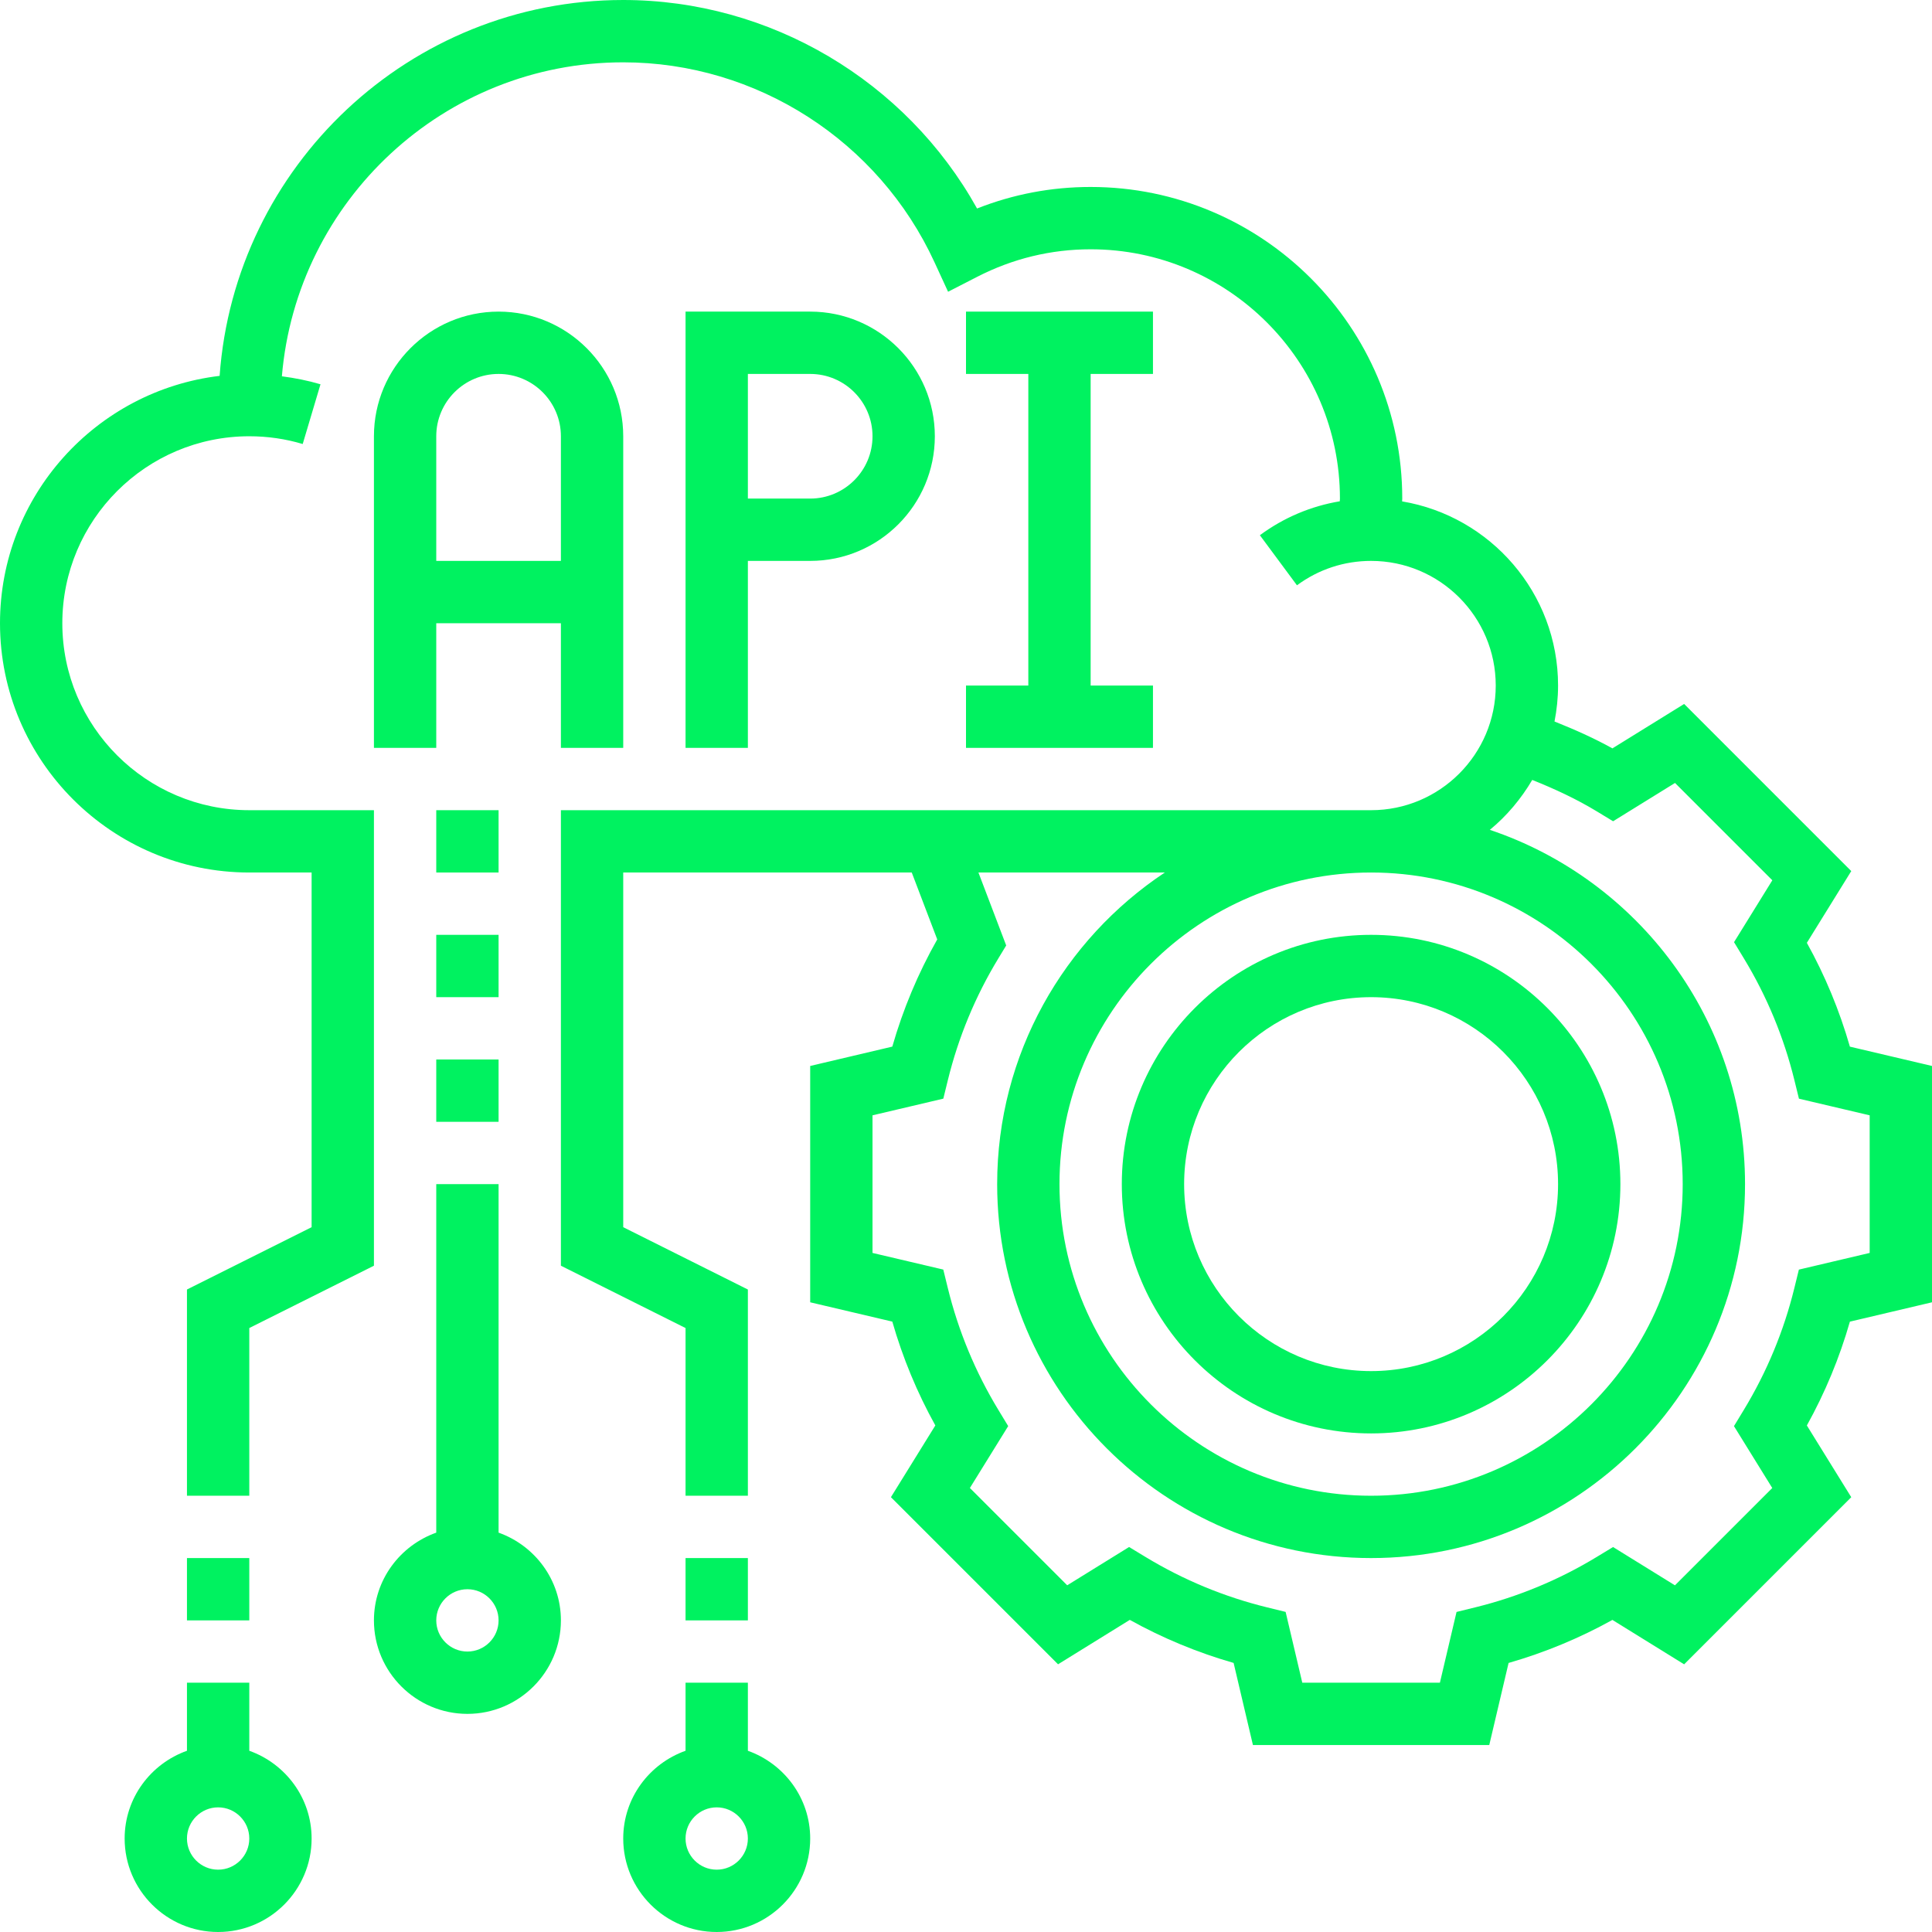
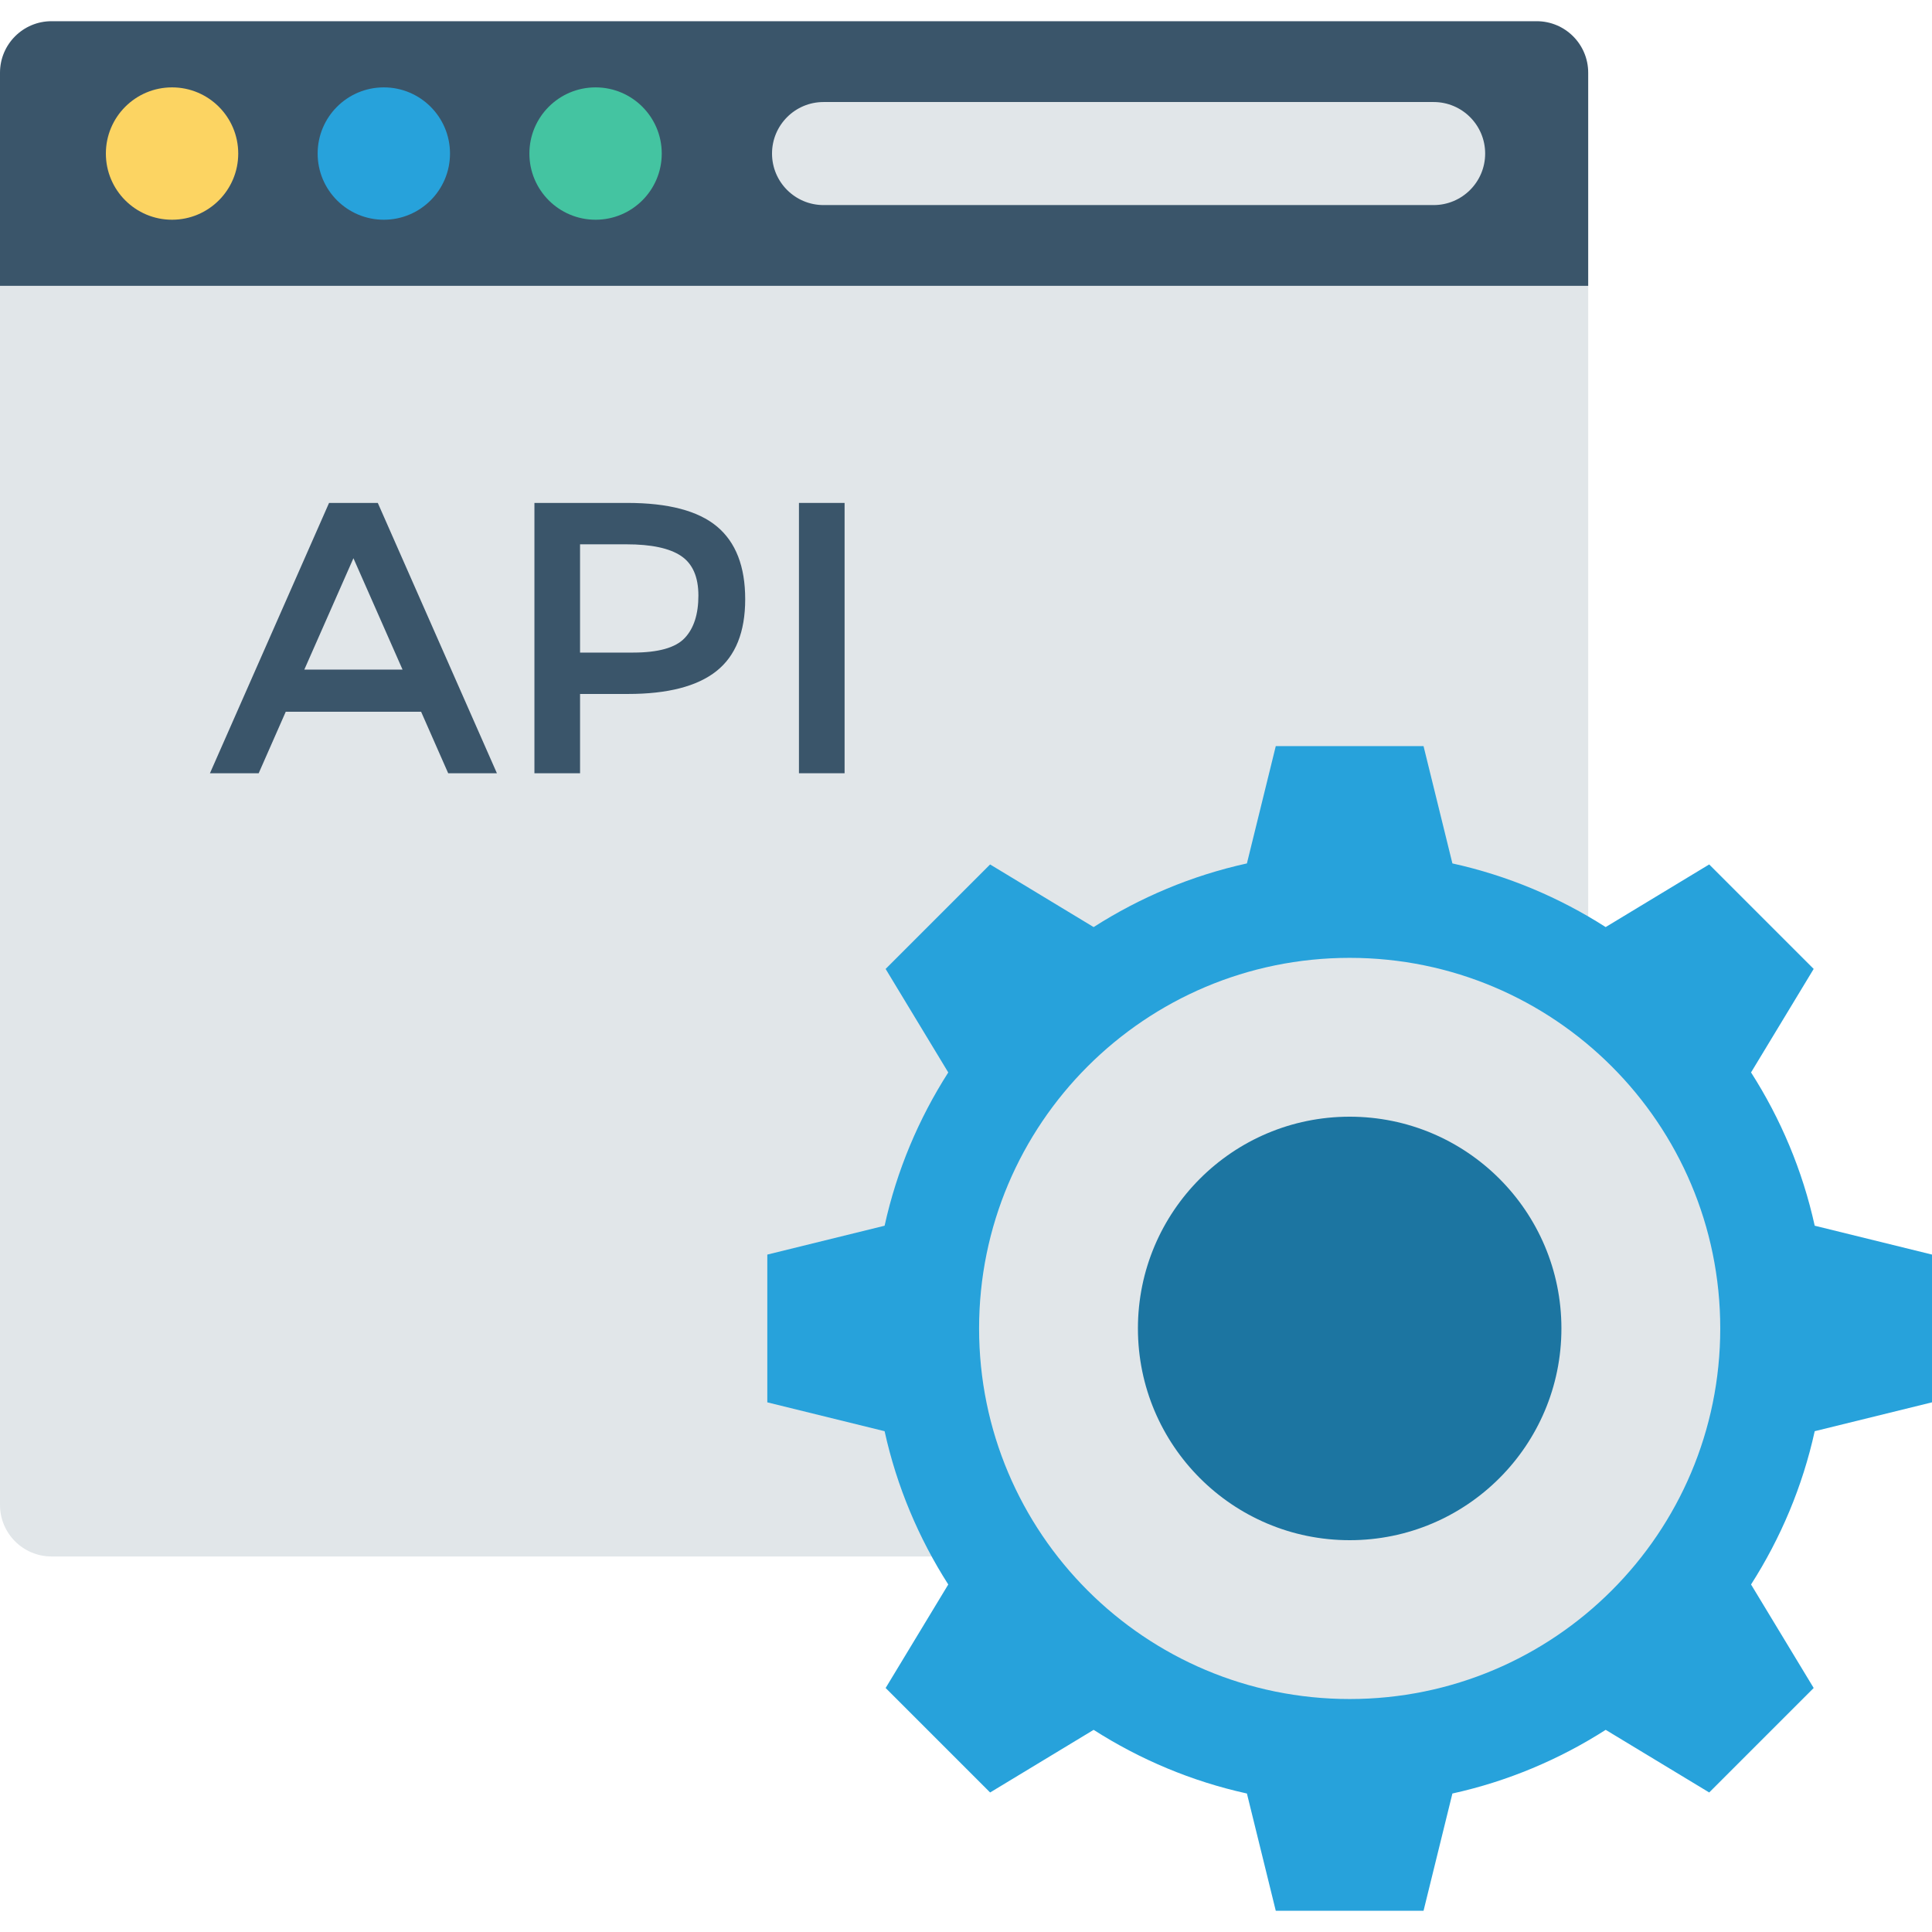
- <svg xmlns="http://www.w3.org/2000/svg" width="496" height="496" viewBox="0 0 496 496" fill="none">
-   <path d="M160 192V112C160 94.352 145.648 80 128 80C110.352 80 96 94.352 96 112V192H112V160H144V192H160ZM112 144V112C112 103.176 119.176 96 128 96C136.824 96 144 103.176 144 112V144H112Z" fill="#00F260" />
-   <path d="M208 144C225.648 144 240 129.648 240 112C240 94.352 225.648 80 208 80H176V192H192V144H208ZM192 96H208C216.824 96 224 103.176 224 112C224 120.824 216.824 128 208 128H192V96Z" fill="#00F260" />
-   <path d="M248 176V192H296V176H280V96H296V80H248V96H264V176H248Z" fill="#00F260" />
-   <path d="M496 334.336V273.664L474.92 268.704C472.256 259.424 468.56 250.496 463.872 242.048L475.272 223.632L432.368 180.728L413.952 192.128C409.168 189.472 404.168 187.256 399.088 185.232C399.672 182.24 400 179.16 400 176C400 152.248 382.648 132.528 359.96 128.72C359.96 128.472 360 128.24 360 128C360 83.888 324.112 48 280 48C269.92 48 260.144 49.856 250.84 53.528C232.608 20.768 197.768 0 160 0C105.184 0 60.248 42.656 56.384 96.496C24.672 100.28 0 127.296 0 160C0 195.288 28.712 224 64 224H80V315.056L48 331.056V384H64V340.944L96 324.944V208H64C37.528 208 16 186.472 16 160C16 133.528 37.528 112 64 112C68.68 112 73.296 112.664 77.712 113.992L82.28 98.656C79.04 97.696 75.728 97.048 72.368 96.608C76.152 51.536 113.976 16 160 16C194.2 16 225.56 36.144 239.904 67.312L243.4 74.904L250.832 71.088C259.984 66.384 269.8 64 280 64C315.288 64 344 92.712 344 128C344 128.232 343.968 128.464 343.96 128.696C336.568 129.936 329.584 132.872 323.448 137.408L332.968 150.264C338.512 146.168 345.088 144 352 144C369.648 144 384 158.352 384 176C384 193.648 369.648 208 352 208H144V324.944L176 340.944V384H192V331.056L160 315.056V224H234.072L240.616 241.176C235.696 249.872 231.832 259.096 229.08 268.696L208 273.664V334.336L229.08 339.296C231.744 348.576 235.44 357.504 240.128 365.952L228.728 384.368L271.632 427.272L290.048 415.872C298.496 420.56 307.424 424.264 316.704 426.92L321.664 448H382.336L387.296 426.928C396.576 424.264 405.504 420.568 413.952 415.88L432.368 427.28L475.272 384.376L463.872 365.96C468.56 357.512 472.264 348.584 474.92 339.304L496 334.336ZM461.824 325.944L460.656 330.704C457.96 341.712 453.6 352.216 447.704 361.936L445.16 366.128L454.992 382.016L430.008 407L414.12 397.168L409.928 399.712C400.216 405.608 389.704 409.96 378.696 412.664L373.936 413.832L369.664 432H334.336L330.056 413.824L325.296 412.656C314.288 409.96 303.784 405.6 294.064 399.704L289.872 397.16L273.984 406.992L249 382.008L258.832 366.12L256.288 361.928C250.4 352.224 246.04 341.712 243.336 330.696L242.168 325.936L224 321.664V286.336L242.176 282.056L243.344 277.296C246.048 266.28 250.4 255.768 256.296 246.064L258.32 242.728L251.192 224H299.048C273.136 241.208 256 270.632 256 304C256 356.936 299.064 400 352 400C404.936 400 448 356.936 448 304C448 261.728 420.504 225.824 382.488 213.048C386.832 209.464 390.496 205.112 393.368 200.232C399.08 202.512 404.672 205.104 409.936 208.296L414.128 210.84L430.024 201.008L455.008 225.992L445.176 241.88L447.72 246.072C453.608 255.776 457.968 266.288 460.672 277.304L461.84 282.064L480 286.336V321.664L461.824 325.944ZM352 224C396.112 224 432 259.888 432 304C432 348.112 396.112 384 352 384C307.888 384 272 348.112 272 304C272 259.888 307.888 224 352 224Z" fill="#00F260" />
-   <path d="M352 368C387.288 368 416 339.288 416 304C416 268.712 387.288 240 352 240C316.712 240 288 268.712 288 304C288 339.288 316.712 368 352 368ZM352 256C378.472 256 400 277.528 400 304C400 330.472 378.472 352 352 352C325.528 352 304 330.472 304 304C304 277.528 325.528 256 352 256Z" fill="#00F260" />
-   <path d="M48 400H64V416H48V400Z" fill="#00F260" />
-   <path d="M176 400H192V416H176V400Z" fill="#00F260" />
-   <path d="M64 449.472V432H48V449.472C38.712 452.784 32 461.584 32 472C32 485.232 42.768 496 56 496C69.232 496 80 485.232 80 472C80 461.584 73.288 452.784 64 449.472ZM56 480C51.592 480 48 476.408 48 472C48 467.592 51.592 464 56 464C60.408 464 64 467.592 64 472C64 476.408 60.408 480 56 480Z" fill="#00F260" />
-   <path d="M192 449.472V432H176V449.472C166.712 452.784 160 461.584 160 472C160 485.232 170.768 496 184 496C197.232 496 208 485.232 208 472C208 461.584 201.288 452.784 192 449.472ZM184 480C179.592 480 176 476.408 176 472C176 467.592 179.592 464 184 464C188.408 464 192 467.592 192 472C192 476.408 188.408 480 184 480Z" fill="#00F260" />
-   <path d="M128 393.472V304H112V393.472C102.712 396.784 96 405.584 96 416C96 429.232 106.768 440 120 440C133.232 440 144 429.232 144 416C144 405.584 137.288 396.784 128 393.472ZM120 424C115.592 424 112 420.408 112 416C112 411.592 115.592 408 120 408C124.408 408 128 411.592 128 416C128 420.408 124.408 424 120 424Z" fill="#00F260" />
-   <path d="M112 208H128V224H112V208Z" fill="#00F260" />
-   <path d="M112 240H128V256H112V240Z" fill="#00F260" />
-   <path d="M112 272H128V288H112V272Z" fill="#00F260" />
+ <svg xmlns="http://www.w3.org/2000/svg" version="1.1" id="Capa_1" x="0px" y="0px" viewBox="0 0 468.293 468.293" style="enable-background:new 0 0 468.293 468.293;" xml:space="preserve">
+   <path style="fill:#3A556A;" d="M384.96,69.299H0V17.627C0,10.73,5.591,5.139,12.488,5.139h359.984  c6.897,0,12.488,5.591,12.488,12.488V69.299z" />
+   <path style="fill:#E1E6E9;" d="M372.472,377.267H12.488C5.591,377.267,0,371.676,0,364.779V69.299h384.96v295.48  C384.96,371.676,379.369,377.267,372.472,377.267z" />
+   <circle style="fill:#FCD462;" cx="41.703" cy="37.22" r="16.041" />
+   <circle style="fill:#27A2DB;" cx="93.034" cy="37.22" r="16.041" />
+   <circle style="fill:#44C4A1;" cx="144.359" cy="37.22" r="16.041" />
+   <path style="fill:#27A2DB;" d="M439.864,346.904l28.429-6.996l0-35.814l-28.43-6.996c-2.953-13.419-8.258-25.931-15.431-37.153  l15.181-25.091l-25.325-25.325l-25.093,15.182c-11.221-7.173-23.732-12.476-37.15-15.429l-6.997-28.432h-35.815l-6.997,28.432  c-13.42,2.953-25.931,8.258-37.154,15.431l-25.093-15.181l-25.325,25.326l15.182,25.092c-7.172,11.222-12.477,23.732-15.429,37.15  l-28.431,6.997v35.814l28.431,6.996c2.953,13.419,8.257,25.93,15.43,37.152l-15.18,25.091l25.325,25.325l25.09-15.18  c11.223,7.173,23.735,12.479,37.155,15.431l6.996,28.427h35.815l6.996-28.427c13.421-2.953,25.934-8.258,37.156-15.432  l25.089,15.178l25.324-25.325l-15.18-25.088C431.606,372.837,436.911,360.324,439.864,346.904z" />
+   <circle style="fill:#E1E6E9;" cx="327.143" cy="321.998" r="89.825" />
+   <circle style="fill:#1C75A1;" cx="327.143" cy="321.998" r="51.325" />
+   <g>
+     <path style="fill:#3A556A;" d="M69.263,172.518l-6.561,14.906H50.889l28.871-65.523h11.813l28.871,65.523h-11.809l-6.564-14.906   H69.263z M97.573,162.304l-11.905-26.998l-11.905,26.998H97.573z" />
+     <path style="fill:#3A556A;" d="M173.784,127.616c4.562,3.814,6.843,9.688,6.843,17.622c0,7.941-2.331,13.755-6.984,17.439   c-4.657,3.685-11.798,5.531-21.421,5.531h-11.622v19.217h-11.062v-65.523h22.497C161.971,121.902,169.222,123.809,173.784,127.616z    M165.957,154.66c2.216-2.342,3.326-5.775,3.326-10.306c0-4.531-1.408-7.736-4.219-9.612c-2.811-1.877-7.217-2.807-13.217-2.807   h-11.249v26.243h12.843C159.564,158.176,163.737,157.009,165.957,154.66z" />
+     <path style="fill:#3A556A;" d="M193.656,121.902h11.062v65.523h-11.062V121.902z" />
+   </g>
+   <path style="fill:#E1E6E9;" d="M347.497,49.707H199.617c-6.897,0-12.488-5.591-12.488-12.488v0c0-6.897,5.591-12.488,12.488-12.488  h147.879c6.897,0,12.488,5.591,12.488,12.488v0C359.984,44.116,354.393,49.707,347.497,49.707z" />
+   <g>
+ </g>
+   <g>
+ </g>
+   <g>
+ </g>
+   <g>
+ </g>
+   <g>
+ </g>
+   <g>
+ </g>
+   <g>
+ </g>
+   <g>
+ </g>
+   <g>
+ </g>
+   <g>
+ </g>
+   <g>
+ </g>
+   <g>
+ </g>
+   <g>
+ </g>
+   <g>
+ </g>
+   <g>
+ </g>
</svg>
